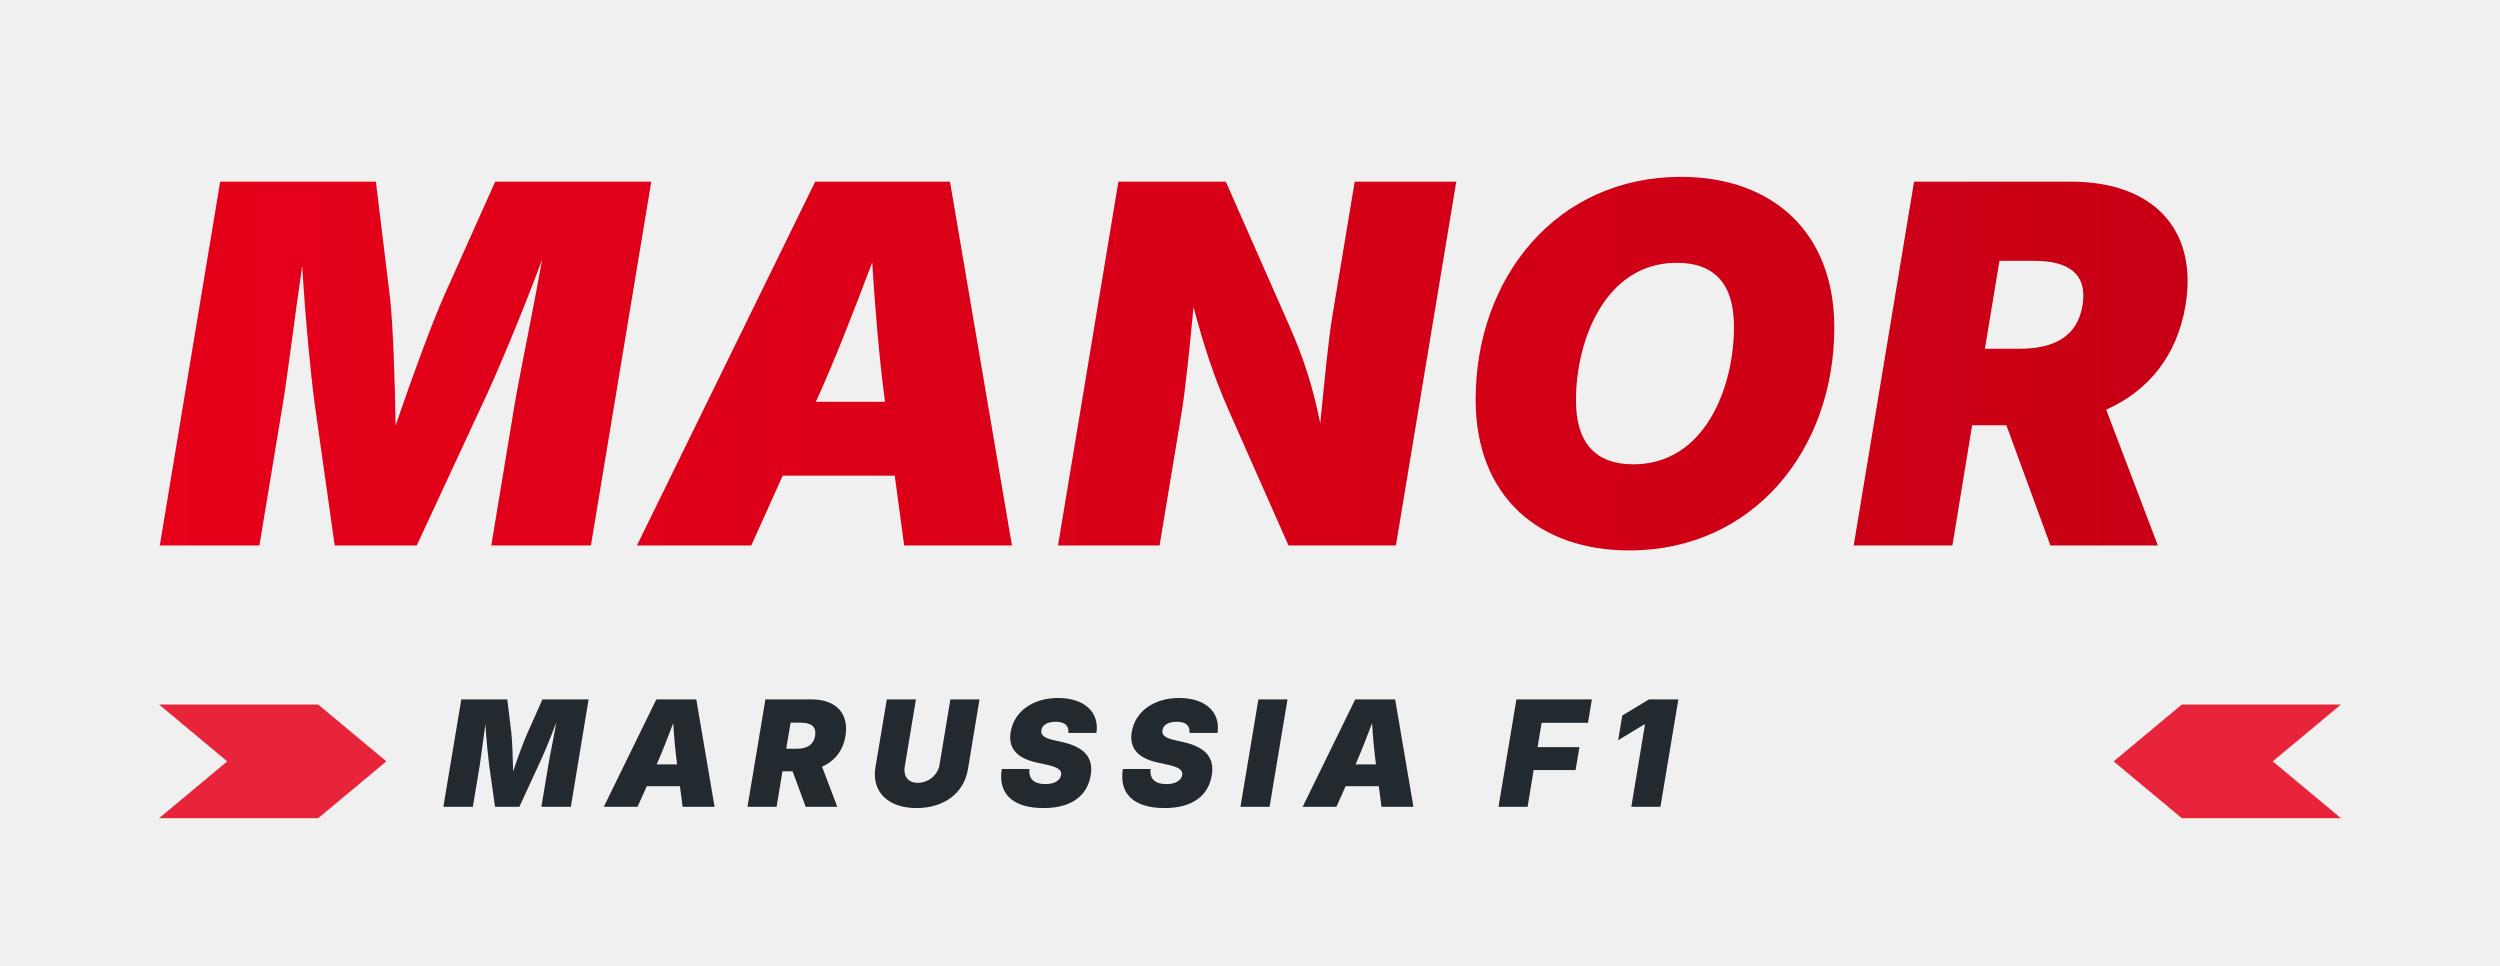
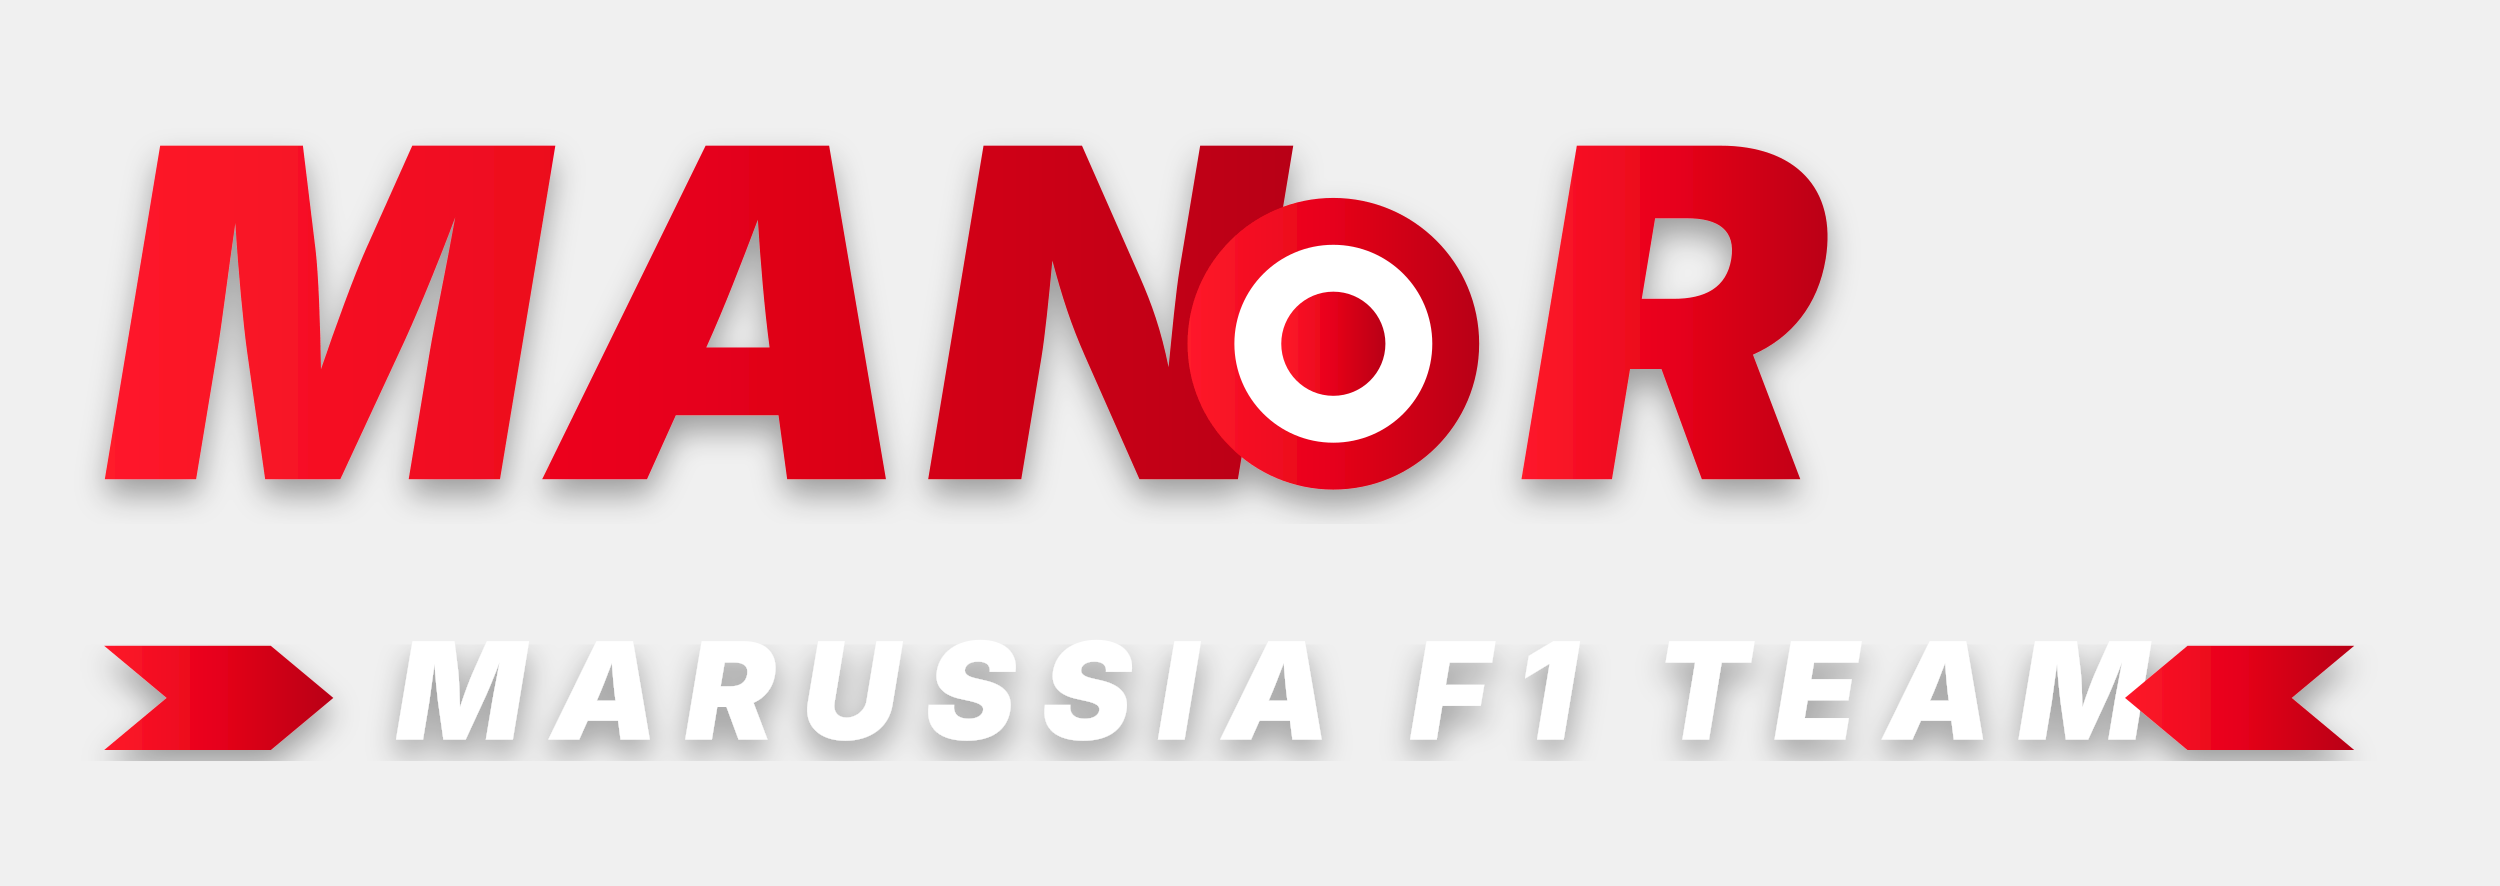
- <svg xmlns="http://www.w3.org/2000/svg" viewBox="0 0 220 85" width="220" height="85">
+ <svg xmlns="http://www.w3.org/2000/svg" viewBox="0 0 240 85" width="100%" height="100%">
  <defs>
-     <linearGradient id="manorRed" x1="0%" y1="0%" x2="100%" y2="0%">
-       <stop offset="0%" stop-color="#E6001A" />
-       <stop offset="100%" stop-color="#C80015" />
+     <linearGradient id="manorMarussiaRed" x1="0%" y1="0%" x2="100%" y2="0%">
+       <stop offset="0%" stop-color="#FF1A2A" />
+       <stop offset="50%" stop-color="#E6001A" />
+       <stop offset="100%" stop-color="#B80014" />
    </linearGradient>
+     <filter id="manorMShadow" x="-10%" y="-10%" width="120%" height="120%">
+       <feDropShadow dx="0" dy="1.5" stdDeviation="1.5" flood-color="#000000" flood-opacity="0.35" />
+     </filter>
  </defs>
-   <g transform="translate(14, 10)">
-     <text x="0" y="38" font-family="system-ui, -apple-system, 'Segoe UI', Arial Black, sans-serif" font-size="44" font-weight="900" font-style="italic" fill="url(#manorRed)" letter-spacing="1">MANOR</text>
+   <g transform="translate(10, 8)" filter="url(#manorMShadow)">
+     <text x="0" y="38" font-family="'Titillium Web', system-ui, -apple-system, 'Segoe UI', Arial Black, sans-serif" font-size="44" font-weight="900" font-style="italic" fill="url(#manorMarussiaRed)" letter-spacing="1">MAN</text>
+     <g transform="translate(118, 25)">
+       <circle cx="0" cy="0" r="14" fill="url(#manorMarussiaRed)" />
+       <circle cx="0" cy="0" r="9.5" fill="#FFFFFF" />
+       <circle cx="0" cy="0" r="5" fill="url(#manorMarussiaRed)" />
+     </g>
+     <text x="136" y="38" font-family="'Titillium Web', system-ui, -apple-system, 'Segoe UI', Arial Black, sans-serif" font-size="44" font-weight="900" font-style="italic" fill="url(#manorMarussiaRed)" letter-spacing="1">R</text>
  </g>
-   <g transform="translate(14, 52)">
-     <path d="M 0 10 L 14 10 L 20 15 L 14 20 L 0 20 L 6 15 Z" fill="#E6001A" opacity="0.85" />
-     <text x="25" y="19" font-family="system-ui, -apple-system, 'Segoe UI', Arial Black, sans-serif" font-size="13" font-weight="900" font-style="italic" fill="#222A30" letter-spacing="2">MARUSSIA F1</text>
-     <path d="M 192 10 L 178 10 L 172 15 L 178 20 L 192 20 L 186 15 Z" fill="#E6001A" opacity="0.85" />
+   <g transform="translate(10, 52)" filter="url(#manorMShadow)">
+     <path d="M 0 10 L 16 10 L 22 15 L 16 20 L 0 20 L 6 15 Z" fill="url(#manorMarussiaRed)" />
+     <text x="28" y="19" font-family="'Titillium Web', system-ui, -apple-system, 'Segoe UI', Arial Black, sans-serif" font-size="13" font-weight="900" font-style="italic" fill="#FFFFFF" letter-spacing="2.5">MARUSSIA F1 TEAM</text>
+     <path d="M 216 10 L 200 10 L 194 15 L 200 20 L 216 20 L 210 15 Z" fill="url(#manorMarussiaRed)" />
  </g>
</svg>
